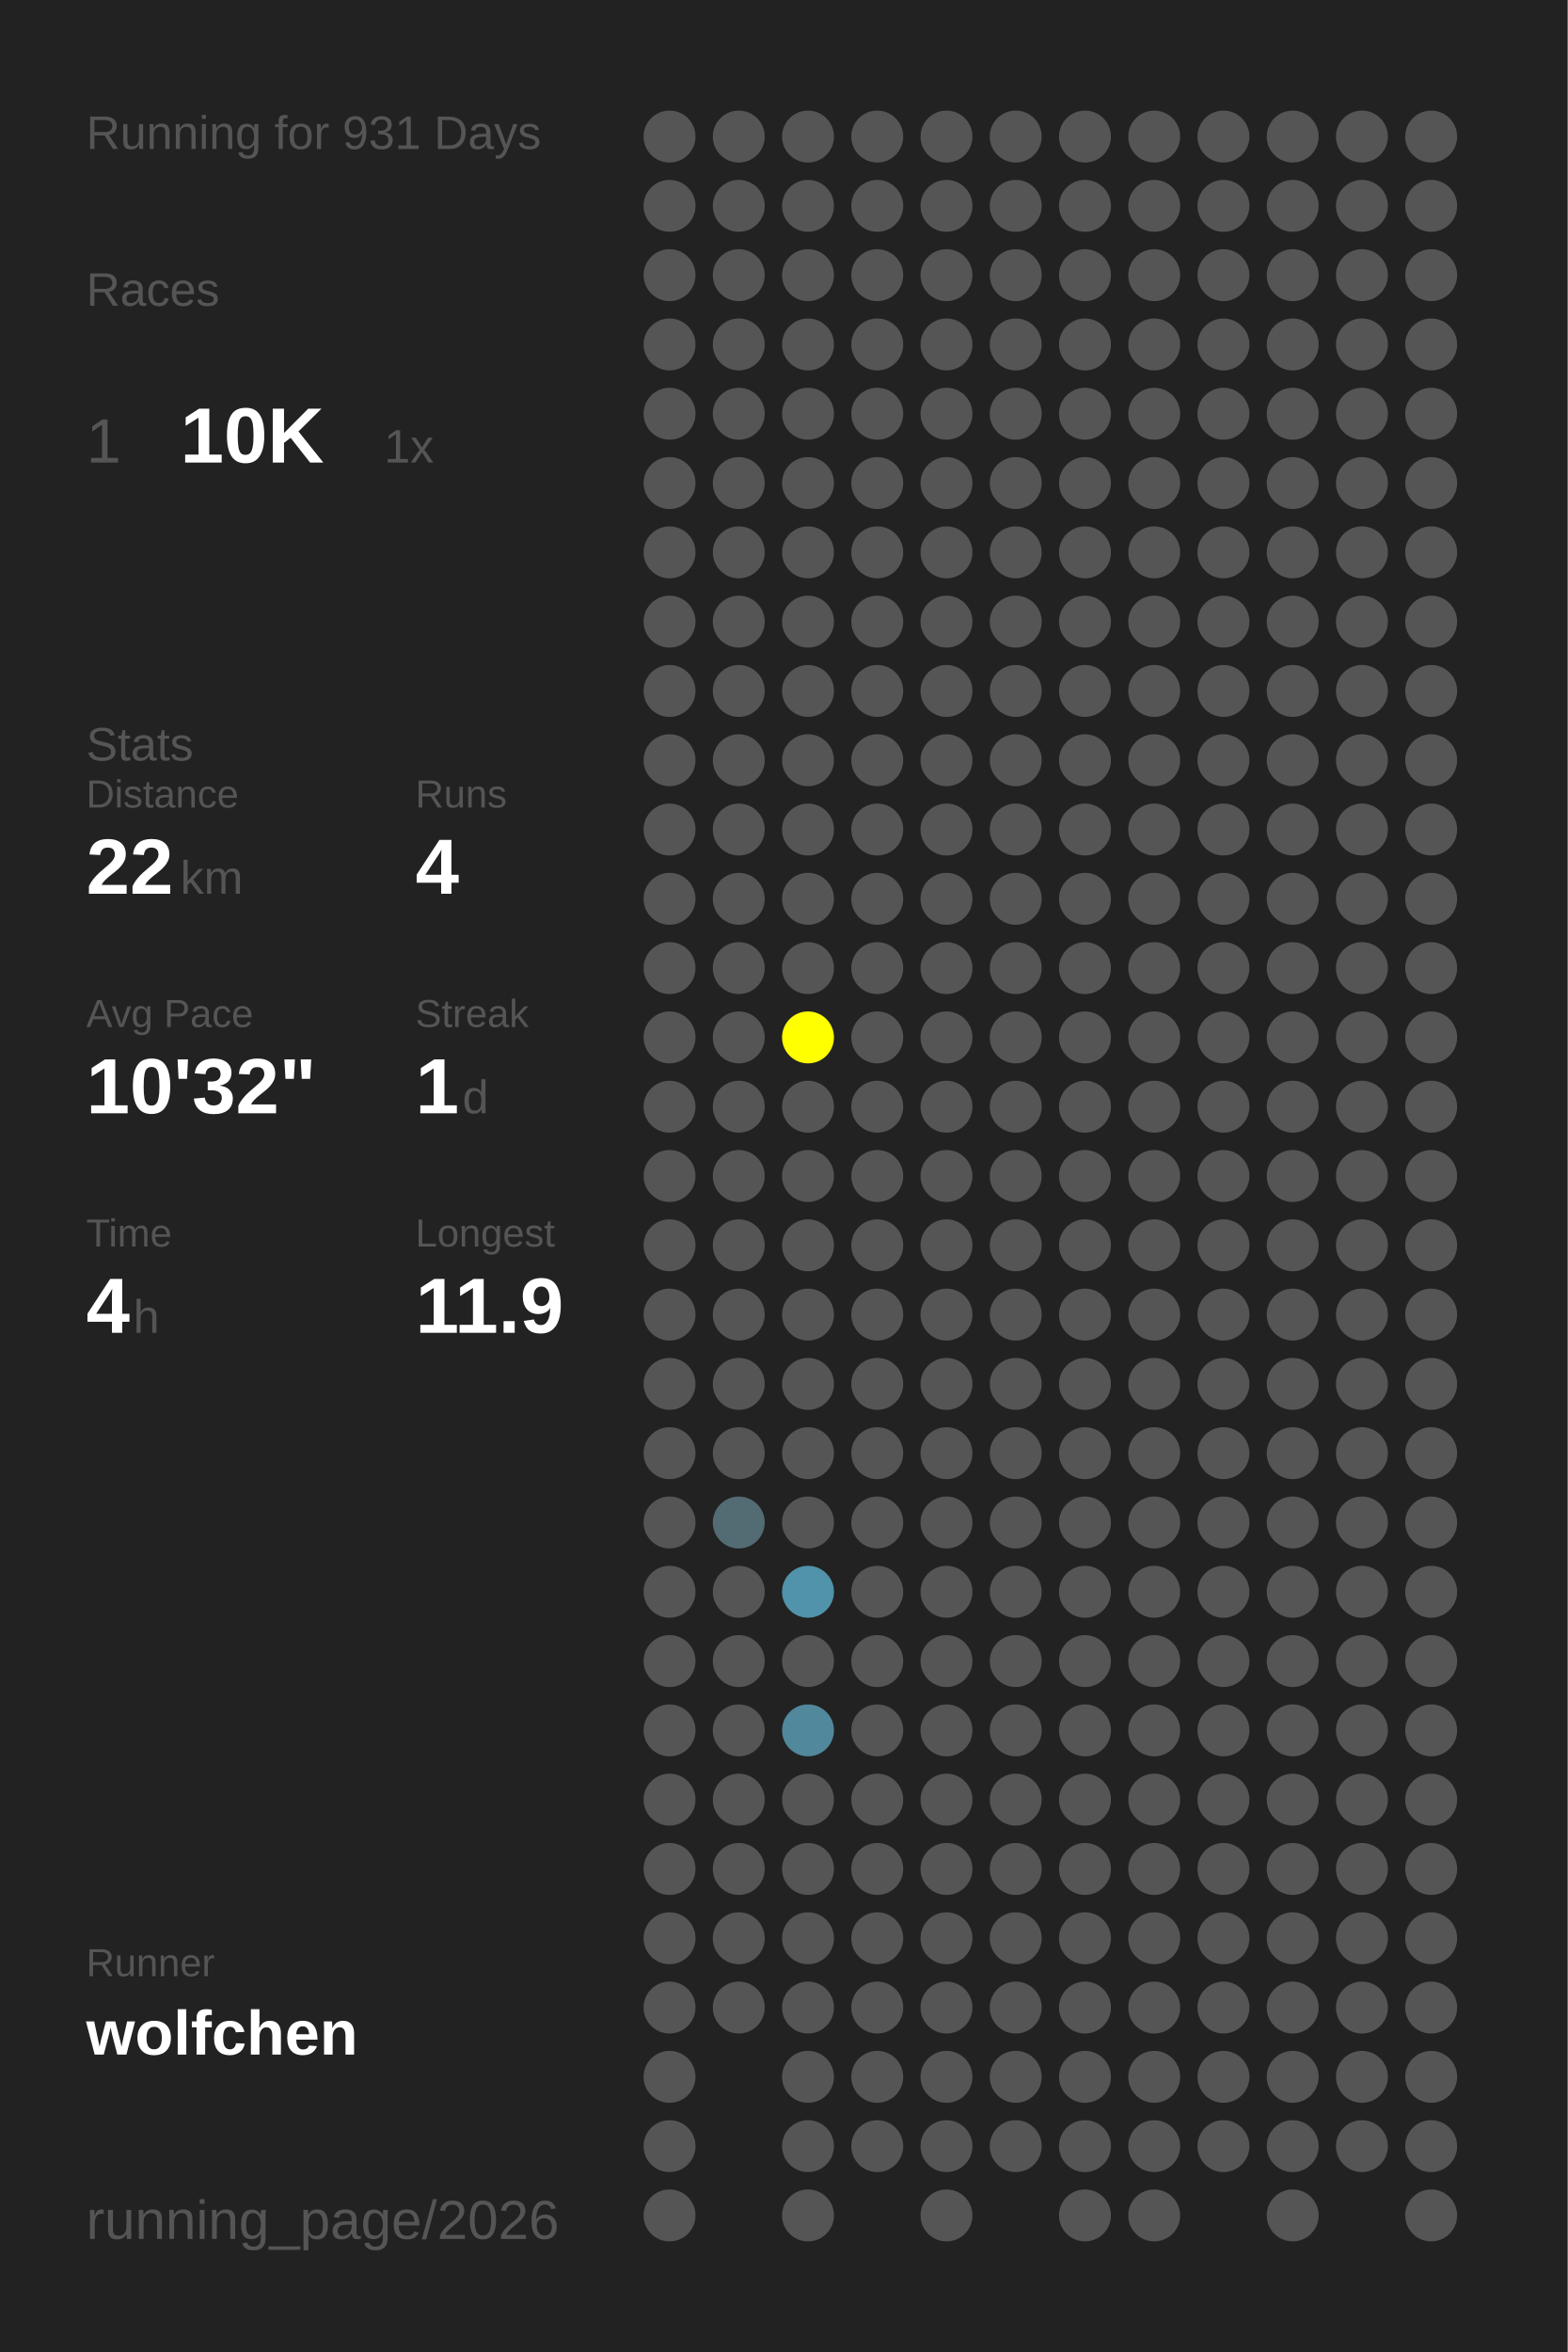
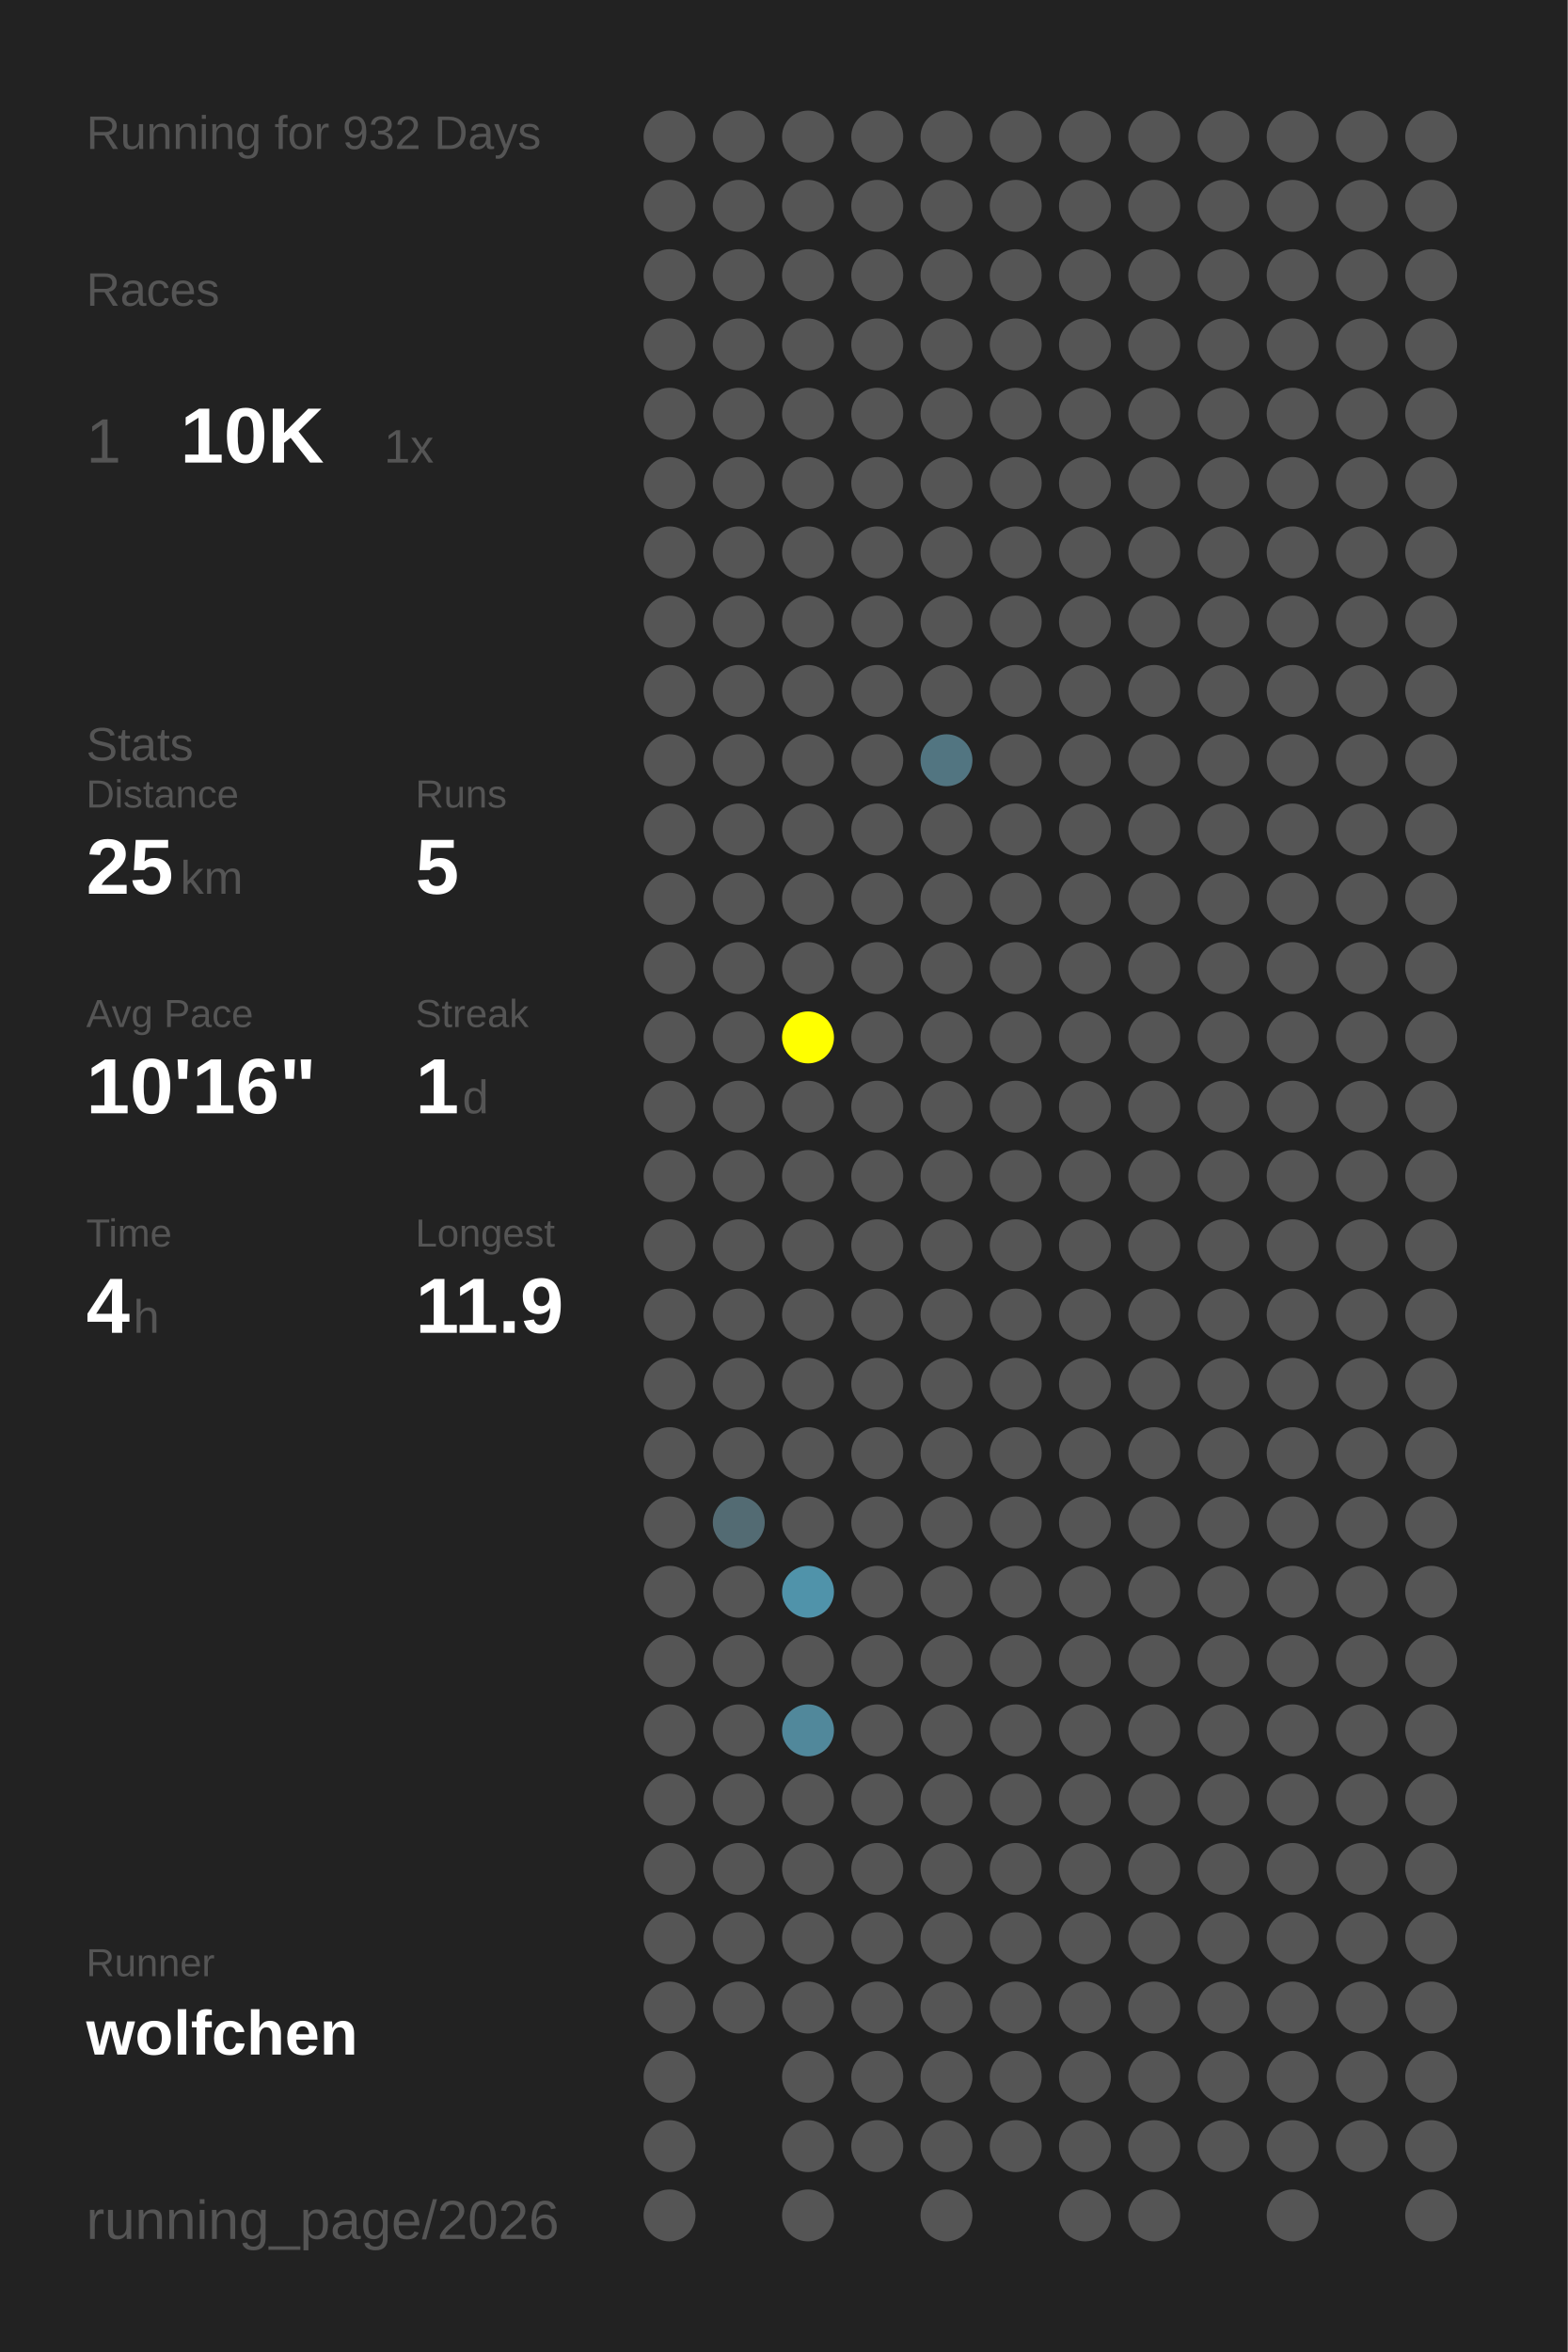
<svg xmlns="http://www.w3.org/2000/svg" baseProfile="full" height="300mm" version="1.1" viewBox="0,0,200,300" width="200mm">
  <defs />
  <rect fill="#222222" height="300" width="200" x="0" y="0" />
-   <text fill="#555555" style="font-size:6px; font-family:Arial;" x="11" y="19">Running for 931 Days</text>
+   <text fill="#555555" style="font-size:6px; font-family:Arial;" x="11" y="19">Running for 932 Days</text>
  <text fill="#555555" style="font-size:6px; font-family:Arial;" x="11" y="39">Races</text>
  <text fill="#555555" style="font-size:8px; font-family:Arial;" x="11" y="59">1</text>
  <text fill="#FFFFFF" style="font-size:10px; font-family:Arial; font-weight:bold;" x="23" y="59">10K</text>
  <text fill="#555555" style="font-size:6px; font-family:Arial;" x="49" y="59">1x</text>
  <text fill="#555555" style="font-size:6px; font-family:Arial;" x="11" y="97">Stats</text>
  <text fill="#555555" style="font-size:5px; font-family:Arial;" x="11" y="103">Distance</text>
-   <text fill="#FFFFFF" style="font-size:10px; font-family:Arial; font-weight:bold;" x="11" y="114">22</text>
+   <text fill="#FFFFFF" style="font-size:10px; font-family:Arial; font-weight:bold;" x="11" y="114">25</text>
  <text fill="#555555" style="font-size:6px; font-family:Arial;" x="23" y="114">km</text>
  <text fill="#555555" style="font-size:5px; font-family:Arial;" x="53" y="103">Runs</text>
-   <text fill="#FFFFFF" style="font-size:10px; font-family:Arial; font-weight:bold;" x="53" y="114">4</text>
+   <text fill="#FFFFFF" style="font-size:10px; font-family:Arial; font-weight:bold;" x="53" y="114">5</text>
  <text fill="#555555" style="font-size:5px; font-family:Arial;" x="11" y="131">Avg Pace</text>
-   <text fill="#FFFFFF" style="font-size:10px; font-family:Arial; font-weight:bold;" x="11" y="142">10'32"</text>
+   <text fill="#FFFFFF" style="font-size:10px; font-family:Arial; font-weight:bold;" x="11" y="142">10'16"</text>
  <text fill="#555555" style="font-size:5px; font-family:Arial;" x="53" y="131">Streak</text>
  <text fill="#FFFFFF" style="font-size:10px; font-family:Arial; font-weight:bold;" x="53" y="142">1</text>
  <text fill="#555555" style="font-size:6px; font-family:Arial;" x="59" y="142">d</text>
  <text fill="#555555" style="font-size:5px; font-family:Arial;" x="11" y="159">Time</text>
  <text fill="#FFFFFF" style="font-size:10px; font-family:Arial; font-weight:bold;" x="11" y="170">4</text>
  <text fill="#555555" style="font-size:6px; font-family:Arial;" x="17" y="170">h</text>
  <text fill="#555555" style="font-size:5px; font-family:Arial;" x="53" y="159">Longest</text>
  <text fill="#FFFFFF" style="font-size:10px; font-family:Arial; font-weight:bold;" x="53" y="170">11.9</text>
  <text fill="#555555" style="font-size:5px; font-family:Arial;" x="11" y="252.065">Runner</text>
  <text fill="#FFFFFF" style="font-size:8px; font-family:Arial; font-weight:bold;" x="11" y="262.065">wolfchen</text>
  <text fill="#555555" style="font-size:7px; font-family:Arial;" x="11" y="285.581">running_page/2026</text>
  <circle cx="85.417" cy="17.419" fill="#555555" r="3.312" />
  <circle cx="85.417" cy="26.258" fill="#555555" r="3.312" />
  <circle cx="85.417" cy="35.097" fill="#555555" r="3.312" />
  <circle cx="85.417" cy="43.935" fill="#555555" r="3.312" />
  <circle cx="85.417" cy="52.774" fill="#555555" r="3.312" />
  <circle cx="85.417" cy="61.613" fill="#555555" r="3.312" />
  <circle cx="85.417" cy="70.452" fill="#555555" r="3.312" />
  <circle cx="85.417" cy="79.29" fill="#555555" r="3.312" />
  <circle cx="85.417" cy="88.129" fill="#555555" r="3.312" />
  <circle cx="85.417" cy="96.968" fill="#555555" r="3.312" />
  <circle cx="85.417" cy="105.806" fill="#555555" r="3.312" />
  <circle cx="85.417" cy="114.645" fill="#555555" r="3.312" />
  <circle cx="85.417" cy="123.484" fill="#555555" r="3.312" />
  <circle cx="85.417" cy="132.323" fill="#555555" r="3.312" />
  <circle cx="85.417" cy="141.161" fill="#555555" r="3.312" />
  <circle cx="85.417" cy="150" fill="#555555" r="3.312" />
  <circle cx="85.417" cy="158.839" fill="#555555" r="3.312" />
  <circle cx="85.417" cy="167.677" fill="#555555" r="3.312" />
  <circle cx="85.417" cy="176.516" fill="#555555" r="3.312" />
  <circle cx="85.417" cy="185.355" fill="#555555" r="3.312" />
  <circle cx="85.417" cy="194.194" fill="#555555" r="3.312" />
  <circle cx="85.417" cy="203.032" fill="#555555" r="3.312" />
  <circle cx="85.417" cy="211.871" fill="#555555" r="3.312" />
  <circle cx="85.417" cy="220.71" fill="#555555" r="3.312" />
  <circle cx="85.417" cy="229.548" fill="#555555" r="3.312" />
  <circle cx="85.417" cy="238.387" fill="#555555" r="3.312" />
  <circle cx="85.417" cy="247.226" fill="#555555" r="3.312" />
  <circle cx="85.417" cy="256.065" fill="#555555" r="3.312" />
  <circle cx="85.417" cy="264.903" fill="#555555" r="3.312" />
  <circle cx="85.417" cy="273.742" fill="#555555" r="3.312" />
  <circle cx="85.417" cy="282.581" fill="#555555" r="3.312" />
  <circle cx="94.25" cy="17.419" fill="#555555" r="3.312" />
  <circle cx="94.25" cy="26.258" fill="#555555" r="3.312" />
  <circle cx="94.25" cy="35.097" fill="#555555" r="3.312" />
  <circle cx="94.25" cy="43.935" fill="#555555" r="3.312" />
  <circle cx="94.25" cy="52.774" fill="#555555" r="3.312" />
  <circle cx="94.25" cy="61.613" fill="#555555" r="3.312" />
  <circle cx="94.25" cy="70.452" fill="#555555" r="3.312" />
  <circle cx="94.25" cy="79.29" fill="#555555" r="3.312" />
  <circle cx="94.25" cy="88.129" fill="#555555" r="3.312" />
  <circle cx="94.25" cy="96.968" fill="#555555" r="3.312" />
  <circle cx="94.25" cy="105.806" fill="#555555" r="3.312" />
  <circle cx="94.25" cy="114.645" fill="#555555" r="3.312" />
  <circle cx="94.25" cy="123.484" fill="#555555" r="3.312" />
  <circle cx="94.25" cy="132.323" fill="#555555" r="3.312" />
  <circle cx="94.25" cy="141.161" fill="#555555" r="3.312" />
  <circle cx="94.25" cy="150" fill="#555555" r="3.312" />
  <circle cx="94.25" cy="158.839" fill="#555555" r="3.312" />
  <circle cx="94.25" cy="167.677" fill="#555555" r="3.312" />
  <circle cx="94.25" cy="176.516" fill="#555555" r="3.312" />
  <circle cx="94.25" cy="185.355" fill="#555555" r="3.312" />
  <circle cx="94.25" cy="194.194" fill="#536b73" r="3.312" />
  <circle cx="94.25" cy="203.032" fill="#555555" r="3.312" />
  <circle cx="94.25" cy="211.871" fill="#555555" r="3.312" />
  <circle cx="94.25" cy="220.71" fill="#555555" r="3.312" />
  <circle cx="94.25" cy="229.548" fill="#555555" r="3.312" />
  <circle cx="94.25" cy="238.387" fill="#555555" r="3.312" />
  <circle cx="94.25" cy="247.226" fill="#555555" r="3.312" />
  <circle cx="94.25" cy="256.065" fill="#555555" r="3.312" />
  <circle cx="103.083" cy="17.419" fill="#555555" r="3.312" />
  <circle cx="103.083" cy="26.258" fill="#555555" r="3.312" />
  <circle cx="103.083" cy="35.097" fill="#555555" r="3.312" />
  <circle cx="103.083" cy="43.935" fill="#555555" r="3.312" />
  <circle cx="103.083" cy="52.774" fill="#555555" r="3.312" />
  <circle cx="103.083" cy="61.613" fill="#555555" r="3.312" />
  <circle cx="103.083" cy="70.452" fill="#555555" r="3.312" />
  <circle cx="103.083" cy="79.29" fill="#555555" r="3.312" />
  <circle cx="103.083" cy="88.129" fill="#555555" r="3.312" />
  <circle cx="103.083" cy="96.968" fill="#555555" r="3.312" />
  <circle cx="103.083" cy="105.806" fill="#555555" r="3.312" />
  <circle cx="103.083" cy="114.645" fill="#555555" r="3.312" />
  <circle cx="103.083" cy="123.484" fill="#555555" r="3.312" />
  <circle cx="103.083" cy="132.323" fill="#FFFF00" r="3.312" />
  <circle cx="103.083" cy="141.161" fill="#555555" r="3.312" />
  <circle cx="103.083" cy="150" fill="#555555" r="3.312" />
  <circle cx="103.083" cy="158.839" fill="#555555" r="3.312" />
  <circle cx="103.083" cy="167.677" fill="#555555" r="3.312" />
  <circle cx="103.083" cy="176.516" fill="#555555" r="3.312" />
  <circle cx="103.083" cy="185.355" fill="#555555" r="3.312" />
  <circle cx="103.083" cy="194.194" fill="#555555" r="3.312" />
  <circle cx="103.083" cy="203.032" fill="#5093aa" r="3.312" />
  <circle cx="103.083" cy="211.871" fill="#555555" r="3.312" />
  <circle cx="103.083" cy="220.71" fill="#51889b" r="3.312" />
  <circle cx="103.083" cy="229.548" fill="#555555" r="3.312" />
  <circle cx="103.083" cy="238.387" fill="#555555" r="3.312" />
  <circle cx="103.083" cy="247.226" fill="#555555" r="3.312" />
  <circle cx="103.083" cy="256.065" fill="#555555" r="3.312" />
  <circle cx="103.083" cy="264.903" fill="#555555" r="3.312" />
  <circle cx="103.083" cy="273.742" fill="#555555" r="3.312" />
  <circle cx="103.083" cy="282.581" fill="#555555" r="3.312" />
  <circle cx="111.917" cy="17.419" fill="#555555" r="3.312" />
  <circle cx="111.917" cy="26.258" fill="#555555" r="3.312" />
  <circle cx="111.917" cy="35.097" fill="#555555" r="3.312" />
  <circle cx="111.917" cy="43.935" fill="#555555" r="3.312" />
  <circle cx="111.917" cy="52.774" fill="#555555" r="3.312" />
  <circle cx="111.917" cy="61.613" fill="#555555" r="3.312" />
  <circle cx="111.917" cy="70.452" fill="#555555" r="3.312" />
  <circle cx="111.917" cy="79.29" fill="#555555" r="3.312" />
  <circle cx="111.917" cy="88.129" fill="#555555" r="3.312" />
  <circle cx="111.917" cy="96.968" fill="#555555" r="3.312" />
  <circle cx="111.917" cy="105.806" fill="#555555" r="3.312" />
  <circle cx="111.917" cy="114.645" fill="#555555" r="3.312" />
  <circle cx="111.917" cy="123.484" fill="#555555" r="3.312" />
  <circle cx="111.917" cy="132.323" fill="#555555" r="3.312" />
  <circle cx="111.917" cy="141.161" fill="#555555" r="3.312" />
  <circle cx="111.917" cy="150" fill="#555555" r="3.312" />
  <circle cx="111.917" cy="158.839" fill="#555555" r="3.312" />
  <circle cx="111.917" cy="167.677" fill="#555555" r="3.312" />
  <circle cx="111.917" cy="176.516" fill="#555555" r="3.312" />
  <circle cx="111.917" cy="185.355" fill="#555555" r="3.312" />
  <circle cx="111.917" cy="194.194" fill="#555555" r="3.312" />
  <circle cx="111.917" cy="203.032" fill="#555555" r="3.312" />
  <circle cx="111.917" cy="211.871" fill="#555555" r="3.312" />
  <circle cx="111.917" cy="220.71" fill="#555555" r="3.312" />
  <circle cx="111.917" cy="229.548" fill="#555555" r="3.312" />
  <circle cx="111.917" cy="238.387" fill="#555555" r="3.312" />
  <circle cx="111.917" cy="247.226" fill="#555555" r="3.312" />
  <circle cx="111.917" cy="256.065" fill="#555555" r="3.312" />
  <circle cx="111.917" cy="264.903" fill="#555555" r="3.312" />
  <circle cx="111.917" cy="273.742" fill="#555555" r="3.312" />
  <circle cx="120.75" cy="17.419" fill="#555555" r="3.312" />
  <circle cx="120.75" cy="26.258" fill="#555555" r="3.312" />
  <circle cx="120.75" cy="35.097" fill="#555555" r="3.312" />
  <circle cx="120.75" cy="43.935" fill="#555555" r="3.312" />
  <circle cx="120.75" cy="52.774" fill="#555555" r="3.312" />
  <circle cx="120.75" cy="61.613" fill="#555555" r="3.312" />
  <circle cx="120.75" cy="70.452" fill="#555555" r="3.312" />
  <circle cx="120.75" cy="79.29" fill="#555555" r="3.312" />
  <circle cx="120.75" cy="88.129" fill="#555555" r="3.312" />
-   <circle cx="120.75" cy="96.968" fill="#555555" r="3.312" />
+   <circle cx="120.75" cy="96.968" fill="#527581" r="3.312" />
  <circle cx="120.75" cy="105.806" fill="#555555" r="3.312" />
  <circle cx="120.75" cy="114.645" fill="#555555" r="3.312" />
  <circle cx="120.75" cy="123.484" fill="#555555" r="3.312" />
  <circle cx="120.75" cy="132.323" fill="#555555" r="3.312" />
  <circle cx="120.75" cy="141.161" fill="#555555" r="3.312" />
  <circle cx="120.75" cy="150" fill="#555555" r="3.312" />
  <circle cx="120.75" cy="158.839" fill="#555555" r="3.312" />
  <circle cx="120.75" cy="167.677" fill="#555555" r="3.312" />
  <circle cx="120.75" cy="176.516" fill="#555555" r="3.312" />
  <circle cx="120.75" cy="185.355" fill="#555555" r="3.312" />
  <circle cx="120.75" cy="194.194" fill="#555555" r="3.312" />
  <circle cx="120.75" cy="203.032" fill="#555555" r="3.312" />
  <circle cx="120.75" cy="211.871" fill="#555555" r="3.312" />
  <circle cx="120.75" cy="220.71" fill="#555555" r="3.312" />
  <circle cx="120.75" cy="229.548" fill="#555555" r="3.312" />
  <circle cx="120.75" cy="238.387" fill="#555555" r="3.312" />
  <circle cx="120.75" cy="247.226" fill="#555555" r="3.312" />
  <circle cx="120.75" cy="256.065" fill="#555555" r="3.312" />
  <circle cx="120.75" cy="264.903" fill="#555555" r="3.312" />
  <circle cx="120.75" cy="273.742" fill="#555555" r="3.312" />
  <circle cx="120.75" cy="282.581" fill="#555555" r="3.312" />
  <circle cx="129.583" cy="17.419" fill="#555555" r="3.312" />
  <circle cx="129.583" cy="26.258" fill="#555555" r="3.312" />
  <circle cx="129.583" cy="35.097" fill="#555555" r="3.312" />
  <circle cx="129.583" cy="43.935" fill="#555555" r="3.312" />
  <circle cx="129.583" cy="52.774" fill="#555555" r="3.312" />
  <circle cx="129.583" cy="61.613" fill="#555555" r="3.312" />
  <circle cx="129.583" cy="70.452" fill="#555555" r="3.312" />
  <circle cx="129.583" cy="79.29" fill="#555555" r="3.312" />
  <circle cx="129.583" cy="88.129" fill="#555555" r="3.312" />
  <circle cx="129.583" cy="96.968" fill="#555555" r="3.312" />
  <circle cx="129.583" cy="105.806" fill="#555555" r="3.312" />
  <circle cx="129.583" cy="114.645" fill="#555555" r="3.312" />
  <circle cx="129.583" cy="123.484" fill="#555555" r="3.312" />
  <circle cx="129.583" cy="132.323" fill="#555555" r="3.312" />
  <circle cx="129.583" cy="141.161" fill="#555555" r="3.312" />
  <circle cx="129.583" cy="150" fill="#555555" r="3.312" />
  <circle cx="129.583" cy="158.839" fill="#555555" r="3.312" />
  <circle cx="129.583" cy="167.677" fill="#555555" r="3.312" />
  <circle cx="129.583" cy="176.516" fill="#555555" r="3.312" />
  <circle cx="129.583" cy="185.355" fill="#555555" r="3.312" />
  <circle cx="129.583" cy="194.194" fill="#555555" r="3.312" />
  <circle cx="129.583" cy="203.032" fill="#555555" r="3.312" />
  <circle cx="129.583" cy="211.871" fill="#555555" r="3.312" />
  <circle cx="129.583" cy="220.71" fill="#555555" r="3.312" />
  <circle cx="129.583" cy="229.548" fill="#555555" r="3.312" />
  <circle cx="129.583" cy="238.387" fill="#555555" r="3.312" />
  <circle cx="129.583" cy="247.226" fill="#555555" r="3.312" />
  <circle cx="129.583" cy="256.065" fill="#555555" r="3.312" />
  <circle cx="129.583" cy="264.903" fill="#555555" r="3.312" />
  <circle cx="129.583" cy="273.742" fill="#555555" r="3.312" />
  <circle cx="138.417" cy="17.419" fill="#555555" r="3.312" />
  <circle cx="138.417" cy="26.258" fill="#555555" r="3.312" />
  <circle cx="138.417" cy="35.097" fill="#555555" r="3.312" />
  <circle cx="138.417" cy="43.935" fill="#555555" r="3.312" />
  <circle cx="138.417" cy="52.774" fill="#555555" r="3.312" />
  <circle cx="138.417" cy="61.613" fill="#555555" r="3.312" />
  <circle cx="138.417" cy="70.452" fill="#555555" r="3.312" />
  <circle cx="138.417" cy="79.29" fill="#555555" r="3.312" />
  <circle cx="138.417" cy="88.129" fill="#555555" r="3.312" />
  <circle cx="138.417" cy="96.968" fill="#555555" r="3.312" />
  <circle cx="138.417" cy="105.806" fill="#555555" r="3.312" />
  <circle cx="138.417" cy="114.645" fill="#555555" r="3.312" />
  <circle cx="138.417" cy="123.484" fill="#555555" r="3.312" />
  <circle cx="138.417" cy="132.323" fill="#555555" r="3.312" />
  <circle cx="138.417" cy="141.161" fill="#555555" r="3.312" />
  <circle cx="138.417" cy="150" fill="#555555" r="3.312" />
  <circle cx="138.417" cy="158.839" fill="#555555" r="3.312" />
  <circle cx="138.417" cy="167.677" fill="#555555" r="3.312" />
  <circle cx="138.417" cy="176.516" fill="#555555" r="3.312" />
  <circle cx="138.417" cy="185.355" fill="#555555" r="3.312" />
  <circle cx="138.417" cy="194.194" fill="#555555" r="3.312" />
  <circle cx="138.417" cy="203.032" fill="#555555" r="3.312" />
  <circle cx="138.417" cy="211.871" fill="#555555" r="3.312" />
  <circle cx="138.417" cy="220.71" fill="#555555" r="3.312" />
  <circle cx="138.417" cy="229.548" fill="#555555" r="3.312" />
  <circle cx="138.417" cy="238.387" fill="#555555" r="3.312" />
  <circle cx="138.417" cy="247.226" fill="#555555" r="3.312" />
  <circle cx="138.417" cy="256.065" fill="#555555" r="3.312" />
  <circle cx="138.417" cy="264.903" fill="#555555" r="3.312" />
  <circle cx="138.417" cy="273.742" fill="#555555" r="3.312" />
  <circle cx="138.417" cy="282.581" fill="#555555" r="3.312" />
  <circle cx="147.25" cy="17.419" fill="#555555" r="3.312" />
  <circle cx="147.25" cy="26.258" fill="#555555" r="3.312" />
  <circle cx="147.25" cy="35.097" fill="#555555" r="3.312" />
  <circle cx="147.25" cy="43.935" fill="#555555" r="3.312" />
  <circle cx="147.25" cy="52.774" fill="#555555" r="3.312" />
  <circle cx="147.25" cy="61.613" fill="#555555" r="3.312" />
  <circle cx="147.25" cy="70.452" fill="#555555" r="3.312" />
  <circle cx="147.25" cy="79.29" fill="#555555" r="3.312" />
  <circle cx="147.25" cy="88.129" fill="#555555" r="3.312" />
  <circle cx="147.25" cy="96.968" fill="#555555" r="3.312" />
  <circle cx="147.25" cy="105.806" fill="#555555" r="3.312" />
  <circle cx="147.25" cy="114.645" fill="#555555" r="3.312" />
  <circle cx="147.25" cy="123.484" fill="#555555" r="3.312" />
  <circle cx="147.25" cy="132.323" fill="#555555" r="3.312" />
  <circle cx="147.25" cy="141.161" fill="#555555" r="3.312" />
  <circle cx="147.25" cy="150" fill="#555555" r="3.312" />
  <circle cx="147.25" cy="158.839" fill="#555555" r="3.312" />
  <circle cx="147.25" cy="167.677" fill="#555555" r="3.312" />
  <circle cx="147.25" cy="176.516" fill="#555555" r="3.312" />
  <circle cx="147.25" cy="185.355" fill="#555555" r="3.312" />
  <circle cx="147.25" cy="194.194" fill="#555555" r="3.312" />
  <circle cx="147.25" cy="203.032" fill="#555555" r="3.312" />
  <circle cx="147.25" cy="211.871" fill="#555555" r="3.312" />
  <circle cx="147.25" cy="220.71" fill="#555555" r="3.312" />
  <circle cx="147.25" cy="229.548" fill="#555555" r="3.312" />
  <circle cx="147.25" cy="238.387" fill="#555555" r="3.312" />
  <circle cx="147.25" cy="247.226" fill="#555555" r="3.312" />
  <circle cx="147.25" cy="256.065" fill="#555555" r="3.312" />
  <circle cx="147.25" cy="264.903" fill="#555555" r="3.312" />
  <circle cx="147.25" cy="273.742" fill="#555555" r="3.312" />
  <circle cx="147.25" cy="282.581" fill="#555555" r="3.312" />
  <circle cx="156.083" cy="17.419" fill="#555555" r="3.312" />
  <circle cx="156.083" cy="26.258" fill="#555555" r="3.312" />
  <circle cx="156.083" cy="35.097" fill="#555555" r="3.312" />
  <circle cx="156.083" cy="43.935" fill="#555555" r="3.312" />
  <circle cx="156.083" cy="52.774" fill="#555555" r="3.312" />
  <circle cx="156.083" cy="61.613" fill="#555555" r="3.312" />
  <circle cx="156.083" cy="70.452" fill="#555555" r="3.312" />
  <circle cx="156.083" cy="79.29" fill="#555555" r="3.312" />
  <circle cx="156.083" cy="88.129" fill="#555555" r="3.312" />
  <circle cx="156.083" cy="96.968" fill="#555555" r="3.312" />
  <circle cx="156.083" cy="105.806" fill="#555555" r="3.312" />
  <circle cx="156.083" cy="114.645" fill="#555555" r="3.312" />
  <circle cx="156.083" cy="123.484" fill="#555555" r="3.312" />
  <circle cx="156.083" cy="132.323" fill="#555555" r="3.312" />
  <circle cx="156.083" cy="141.161" fill="#555555" r="3.312" />
  <circle cx="156.083" cy="150" fill="#555555" r="3.312" />
  <circle cx="156.083" cy="158.839" fill="#555555" r="3.312" />
  <circle cx="156.083" cy="167.677" fill="#555555" r="3.312" />
  <circle cx="156.083" cy="176.516" fill="#555555" r="3.312" />
  <circle cx="156.083" cy="185.355" fill="#555555" r="3.312" />
  <circle cx="156.083" cy="194.194" fill="#555555" r="3.312" />
  <circle cx="156.083" cy="203.032" fill="#555555" r="3.312" />
  <circle cx="156.083" cy="211.871" fill="#555555" r="3.312" />
  <circle cx="156.083" cy="220.71" fill="#555555" r="3.312" />
  <circle cx="156.083" cy="229.548" fill="#555555" r="3.312" />
  <circle cx="156.083" cy="238.387" fill="#555555" r="3.312" />
  <circle cx="156.083" cy="247.226" fill="#555555" r="3.312" />
  <circle cx="156.083" cy="256.065" fill="#555555" r="3.312" />
  <circle cx="156.083" cy="264.903" fill="#555555" r="3.312" />
  <circle cx="156.083" cy="273.742" fill="#555555" r="3.312" />
  <circle cx="164.917" cy="17.419" fill="#555555" r="3.312" />
  <circle cx="164.917" cy="26.258" fill="#555555" r="3.312" />
  <circle cx="164.917" cy="35.097" fill="#555555" r="3.312" />
  <circle cx="164.917" cy="43.935" fill="#555555" r="3.312" />
  <circle cx="164.917" cy="52.774" fill="#555555" r="3.312" />
  <circle cx="164.917" cy="61.613" fill="#555555" r="3.312" />
  <circle cx="164.917" cy="70.452" fill="#555555" r="3.312" />
  <circle cx="164.917" cy="79.29" fill="#555555" r="3.312" />
  <circle cx="164.917" cy="88.129" fill="#555555" r="3.312" />
  <circle cx="164.917" cy="96.968" fill="#555555" r="3.312" />
  <circle cx="164.917" cy="105.806" fill="#555555" r="3.312" />
  <circle cx="164.917" cy="114.645" fill="#555555" r="3.312" />
  <circle cx="164.917" cy="123.484" fill="#555555" r="3.312" />
  <circle cx="164.917" cy="132.323" fill="#555555" r="3.312" />
  <circle cx="164.917" cy="141.161" fill="#555555" r="3.312" />
  <circle cx="164.917" cy="150" fill="#555555" r="3.312" />
  <circle cx="164.917" cy="158.839" fill="#555555" r="3.312" />
  <circle cx="164.917" cy="167.677" fill="#555555" r="3.312" />
  <circle cx="164.917" cy="176.516" fill="#555555" r="3.312" />
  <circle cx="164.917" cy="185.355" fill="#555555" r="3.312" />
  <circle cx="164.917" cy="194.194" fill="#555555" r="3.312" />
  <circle cx="164.917" cy="203.032" fill="#555555" r="3.312" />
  <circle cx="164.917" cy="211.871" fill="#555555" r="3.312" />
  <circle cx="164.917" cy="220.71" fill="#555555" r="3.312" />
  <circle cx="164.917" cy="229.548" fill="#555555" r="3.312" />
  <circle cx="164.917" cy="238.387" fill="#555555" r="3.312" />
  <circle cx="164.917" cy="247.226" fill="#555555" r="3.312" />
  <circle cx="164.917" cy="256.065" fill="#555555" r="3.312" />
  <circle cx="164.917" cy="264.903" fill="#555555" r="3.312" />
  <circle cx="164.917" cy="273.742" fill="#555555" r="3.312" />
  <circle cx="164.917" cy="282.581" fill="#555555" r="3.312" />
  <circle cx="173.75" cy="17.419" fill="#555555" r="3.312" />
  <circle cx="173.75" cy="26.258" fill="#555555" r="3.312" />
  <circle cx="173.75" cy="35.097" fill="#555555" r="3.312" />
  <circle cx="173.75" cy="43.935" fill="#555555" r="3.312" />
  <circle cx="173.75" cy="52.774" fill="#555555" r="3.312" />
  <circle cx="173.75" cy="61.613" fill="#555555" r="3.312" />
  <circle cx="173.75" cy="70.452" fill="#555555" r="3.312" />
  <circle cx="173.75" cy="79.29" fill="#555555" r="3.312" />
  <circle cx="173.75" cy="88.129" fill="#555555" r="3.312" />
  <circle cx="173.75" cy="96.968" fill="#555555" r="3.312" />
  <circle cx="173.75" cy="105.806" fill="#555555" r="3.312" />
  <circle cx="173.75" cy="114.645" fill="#555555" r="3.312" />
  <circle cx="173.75" cy="123.484" fill="#555555" r="3.312" />
  <circle cx="173.75" cy="132.323" fill="#555555" r="3.312" />
  <circle cx="173.75" cy="141.161" fill="#555555" r="3.312" />
  <circle cx="173.75" cy="150" fill="#555555" r="3.312" />
  <circle cx="173.75" cy="158.839" fill="#555555" r="3.312" />
  <circle cx="173.75" cy="167.677" fill="#555555" r="3.312" />
  <circle cx="173.75" cy="176.516" fill="#555555" r="3.312" />
  <circle cx="173.75" cy="185.355" fill="#555555" r="3.312" />
  <circle cx="173.75" cy="194.194" fill="#555555" r="3.312" />
  <circle cx="173.75" cy="203.032" fill="#555555" r="3.312" />
  <circle cx="173.75" cy="211.871" fill="#555555" r="3.312" />
  <circle cx="173.75" cy="220.71" fill="#555555" r="3.312" />
  <circle cx="173.75" cy="229.548" fill="#555555" r="3.312" />
  <circle cx="173.75" cy="238.387" fill="#555555" r="3.312" />
  <circle cx="173.75" cy="247.226" fill="#555555" r="3.312" />
  <circle cx="173.75" cy="256.065" fill="#555555" r="3.312" />
  <circle cx="173.75" cy="264.903" fill="#555555" r="3.312" />
  <circle cx="173.75" cy="273.742" fill="#555555" r="3.312" />
  <circle cx="182.583" cy="17.419" fill="#555555" r="3.312" />
  <circle cx="182.583" cy="26.258" fill="#555555" r="3.312" />
  <circle cx="182.583" cy="35.097" fill="#555555" r="3.312" />
  <circle cx="182.583" cy="43.935" fill="#555555" r="3.312" />
  <circle cx="182.583" cy="52.774" fill="#555555" r="3.312" />
  <circle cx="182.583" cy="61.613" fill="#555555" r="3.312" />
  <circle cx="182.583" cy="70.452" fill="#555555" r="3.312" />
  <circle cx="182.583" cy="79.29" fill="#555555" r="3.312" />
  <circle cx="182.583" cy="88.129" fill="#555555" r="3.312" />
  <circle cx="182.583" cy="96.968" fill="#555555" r="3.312" />
  <circle cx="182.583" cy="105.806" fill="#555555" r="3.312" />
  <circle cx="182.583" cy="114.645" fill="#555555" r="3.312" />
  <circle cx="182.583" cy="123.484" fill="#555555" r="3.312" />
  <circle cx="182.583" cy="132.323" fill="#555555" r="3.312" />
  <circle cx="182.583" cy="141.161" fill="#555555" r="3.312" />
  <circle cx="182.583" cy="150" fill="#555555" r="3.312" />
  <circle cx="182.583" cy="158.839" fill="#555555" r="3.312" />
  <circle cx="182.583" cy="167.677" fill="#555555" r="3.312" />
  <circle cx="182.583" cy="176.516" fill="#555555" r="3.312" />
  <circle cx="182.583" cy="185.355" fill="#555555" r="3.312" />
  <circle cx="182.583" cy="194.194" fill="#555555" r="3.312" />
  <circle cx="182.583" cy="203.032" fill="#555555" r="3.312" />
  <circle cx="182.583" cy="211.871" fill="#555555" r="3.312" />
  <circle cx="182.583" cy="220.71" fill="#555555" r="3.312" />
  <circle cx="182.583" cy="229.548" fill="#555555" r="3.312" />
  <circle cx="182.583" cy="238.387" fill="#555555" r="3.312" />
  <circle cx="182.583" cy="247.226" fill="#555555" r="3.312" />
  <circle cx="182.583" cy="256.065" fill="#555555" r="3.312" />
  <circle cx="182.583" cy="264.903" fill="#555555" r="3.312" />
  <circle cx="182.583" cy="273.742" fill="#555555" r="3.312" />
  <circle cx="182.583" cy="282.581" fill="#555555" r="3.312" />
</svg>
